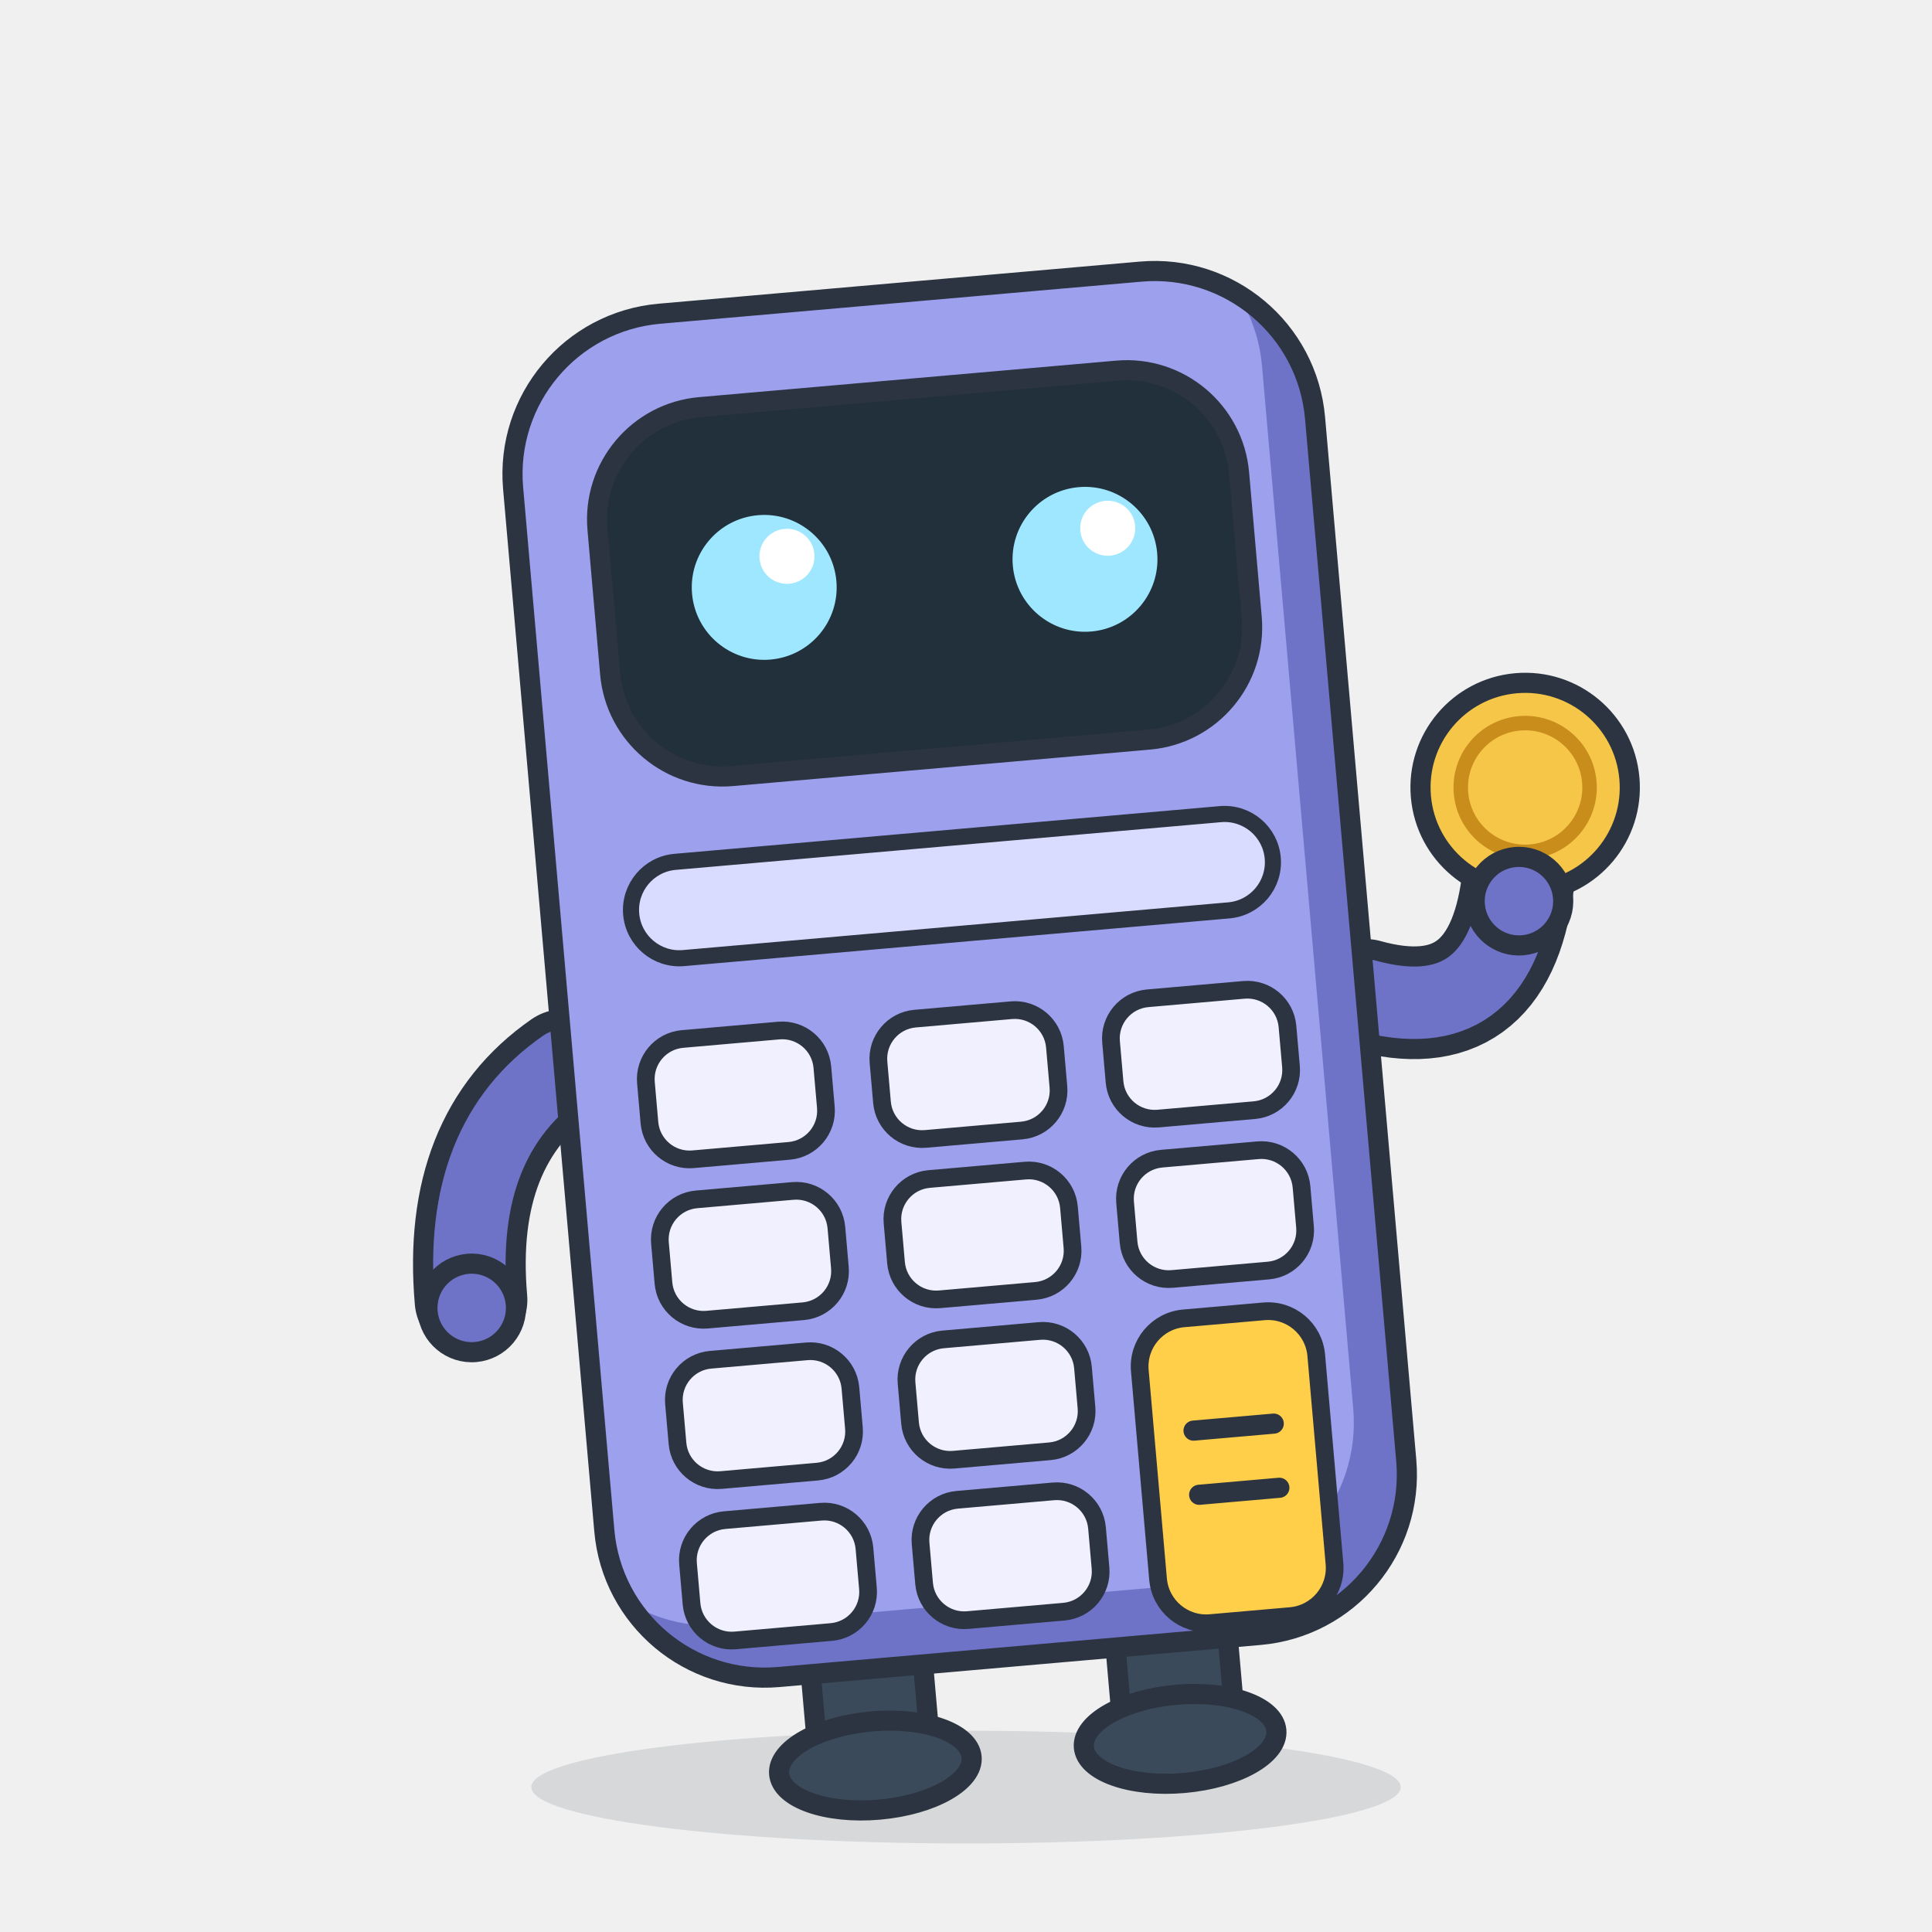
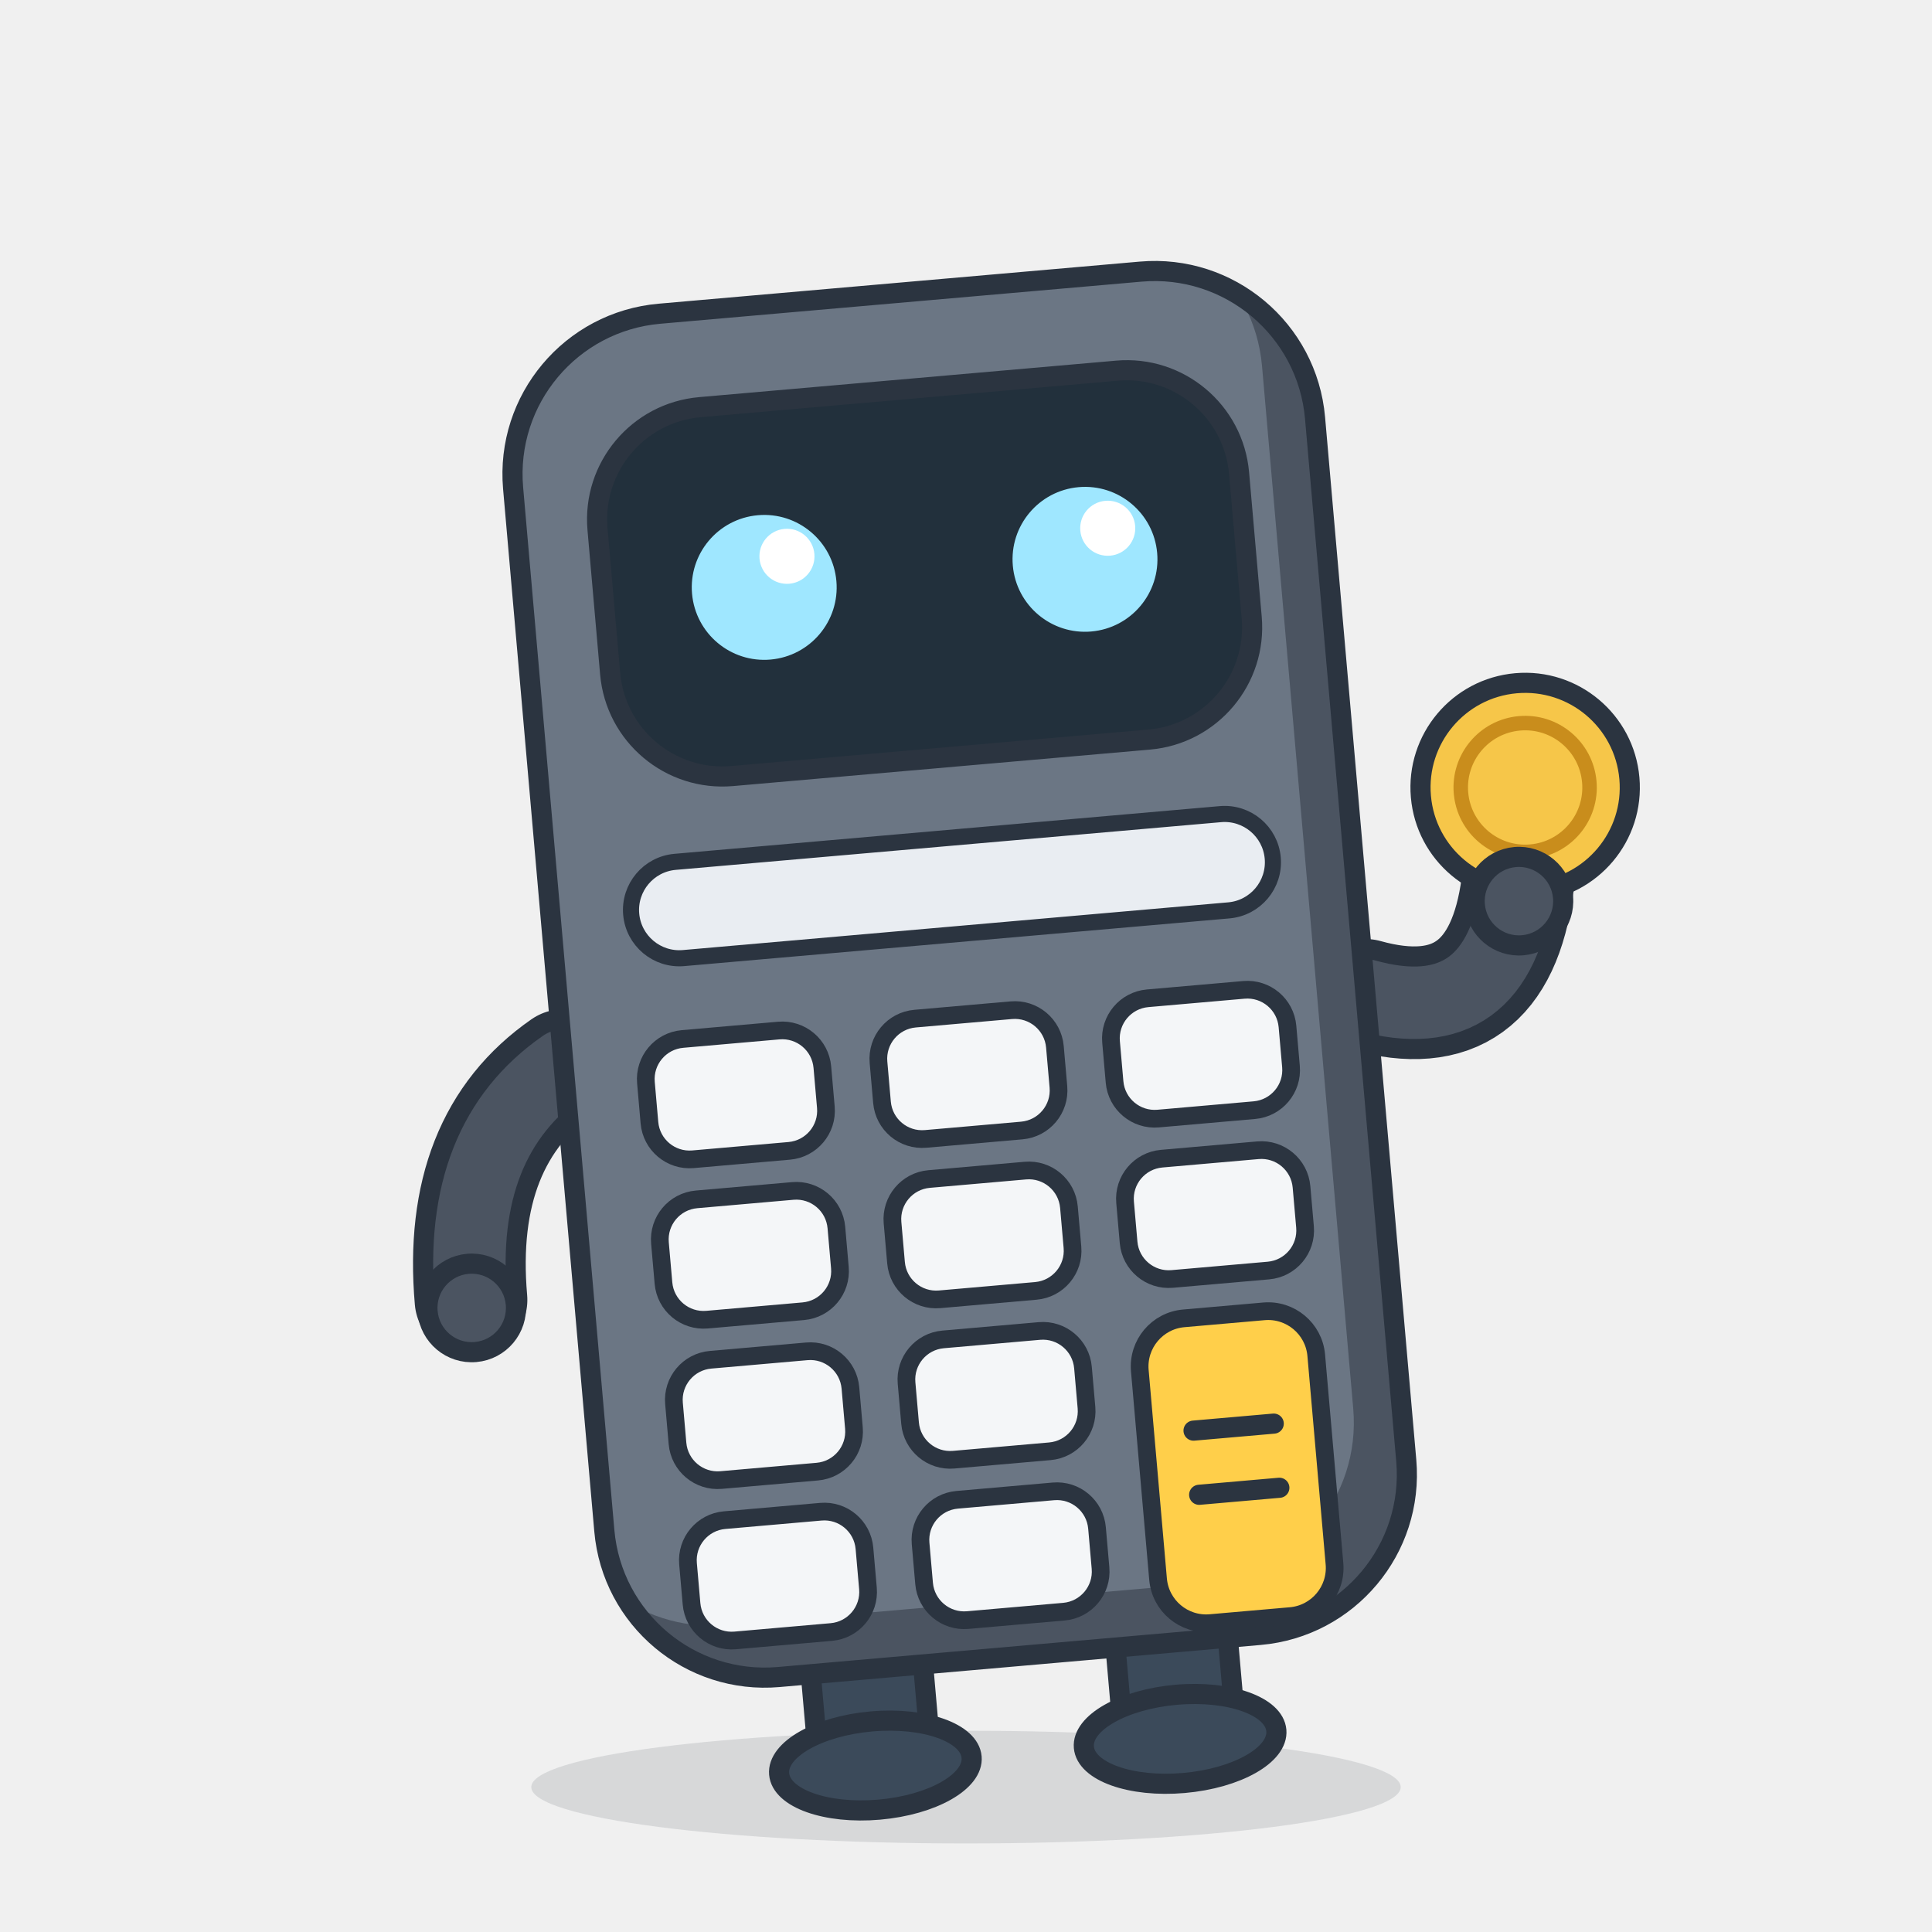
<svg xmlns="http://www.w3.org/2000/svg" viewBox="0 0 240 240" width="240" height="240">
  <g id="pino">
    <ellipse cx="120" cy="222" rx="54" ry="7" fill="#2b3440" opacity=".13" />
    <g transform="rotate(-5 120 130)">
      <rect x="94" y="202" width="14" height="16" rx="5" fill="#3b4a5a" stroke="#2b3440" stroke-width="2.5" stroke-linejoin="round" stroke-linecap="round" />
      <rect x="132" y="202" width="14" height="16" rx="5" fill="#3b4a5a" stroke="#2b3440" stroke-width="2.5" stroke-linejoin="round" stroke-linecap="round" />
      <ellipse cx="101" cy="218" rx="12" ry="5.5" fill="#3b4a5a" stroke="#2b3440" stroke-width="2.5" stroke-linejoin="round" stroke-linecap="round" />
      <ellipse cx="139" cy="218" rx="12" ry="5.5" fill="#3b4a5a" stroke="#2b3440" stroke-width="2.5" stroke-linejoin="round" stroke-linecap="round" />
      <path d="M70 128 Q56 136 56 156" fill="none" stroke="#2b3440" stroke-width="14" stroke-linecap="round" stroke-linejoin="round" />
-       <path d="M70 128 Q56 136 56 156" fill="none" stroke="#6f73c8" stroke-width="9" stroke-linecap="round" stroke-linejoin="round" />
-       <circle cx="56" cy="157" r="5.5" fill="#6f73c8" stroke="#2b3440" stroke-width="2.5" stroke-linejoin="round" stroke-linecap="round" />
+       <path d="M70 128 Q56 136 56 156" fill="none" stroke="#4b5461" stroke-width="9" stroke-linecap="round" stroke-linejoin="round" />
+       <circle cx="56" cy="157" r="5.5" fill="#4b5461" stroke="#2b3440" stroke-width="2.5" stroke-linejoin="round" stroke-linecap="round" />
      <path d="M170 128 Q186 134 190 116" fill="none" stroke="#2b3440" stroke-width="14" stroke-linecap="round" stroke-linejoin="round" />
-       <path d="M170 128 Q186 134 190 116" fill="none" stroke="#6f73c8" stroke-width="9" stroke-linecap="round" stroke-linejoin="round" />
+       <path d="M170 128 Q186 134 190 116" fill="none" stroke="#4b5461" stroke-width="9" stroke-linecap="round" stroke-linejoin="round" />
      <clipPath id="c1">
        <rect x="70" y="36" width="100" height="170" rx="20" />
      </clipPath>
-       <rect x="70" y="36" width="100" height="170" rx="20" fill="#6f73c8" />
+       <rect x="70" y="36" width="100" height="170" rx="20" fill="#4b5461" />
      <g clip-path="url(#c1)">
        <g transform="translate(-6 -7)">
-           <rect x="70" y="36" width="100" height="170" rx="20" fill="#9da0ec" />
+           <rect x="70" y="36" width="100" height="170" rx="20" fill="#6b7684" />
        </g>
      </g>
      <rect x="70" y="36" width="100" height="170" rx="20" fill="none" stroke="#2b3440" stroke-width="2.5" stroke-linejoin="round" />
      <rect x="80" y="48" width="80" height="46" rx="14" fill="#22303C" stroke="#2b3440" stroke-width="2.5" />
      <circle cx="100.0" cy="71.0" r="9" fill="#9fe7ff" />
      <circle cx="103.15" cy="67.4" r="3.42" fill="#fff" />
      <circle cx="140.0" cy="71.0" r="9" fill="#9fe7ff" />
      <circle cx="143.15" cy="67.4" r="3.42" fill="#fff" />
-       <rect x="80" y="104" width="80" height="12" rx="6" fill="#dadcff" stroke="#2b3440" stroke-width="2" />
-       <rect x="80" y="126" width="22" height="15" rx="5" fill="#f0f0ff" stroke="#2b3440" stroke-width="2.2" stroke-linejoin="round" stroke-linecap="round" />
-       <rect x="109" y="126" width="22" height="15" rx="5" fill="#f0f0ff" stroke="#2b3440" stroke-width="2.2" stroke-linejoin="round" stroke-linecap="round" />
-       <rect x="138" y="126" width="22" height="15" rx="5" fill="#f0f0ff" stroke="#2b3440" stroke-width="2.2" stroke-linejoin="round" stroke-linecap="round" />
-       <rect x="80" y="146" width="22" height="15" rx="5" fill="#f0f0ff" stroke="#2b3440" stroke-width="2.2" stroke-linejoin="round" stroke-linecap="round" />
-       <rect x="109" y="146" width="22" height="15" rx="5" fill="#f0f0ff" stroke="#2b3440" stroke-width="2.2" stroke-linejoin="round" stroke-linecap="round" />
-       <rect x="138" y="146" width="22" height="15" rx="5" fill="#f0f0ff" stroke="#2b3440" stroke-width="2.2" stroke-linejoin="round" stroke-linecap="round" />
-       <rect x="80" y="166" width="22" height="15" rx="5" fill="#f0f0ff" stroke="#2b3440" stroke-width="2.2" stroke-linejoin="round" stroke-linecap="round" />
-       <rect x="109" y="166" width="22" height="15" rx="5" fill="#f0f0ff" stroke="#2b3440" stroke-width="2.2" stroke-linejoin="round" stroke-linecap="round" />
+       <rect x="80" y="104" width="80" height="12" rx="6" fill="#e9edf2" stroke="#2b3440" stroke-width="2" />
+       <rect x="80" y="126" width="22" height="15" rx="5" fill="#f4f6f8" stroke="#2b3440" stroke-width="2.2" stroke-linejoin="round" stroke-linecap="round" />
+       <rect x="109" y="126" width="22" height="15" rx="5" fill="#f4f6f8" stroke="#2b3440" stroke-width="2.2" stroke-linejoin="round" stroke-linecap="round" />
+       <rect x="138" y="126" width="22" height="15" rx="5" fill="#f4f6f8" stroke="#2b3440" stroke-width="2.2" stroke-linejoin="round" stroke-linecap="round" />
+       <rect x="80" y="146" width="22" height="15" rx="5" fill="#f4f6f8" stroke="#2b3440" stroke-width="2.2" stroke-linejoin="round" stroke-linecap="round" />
+       <rect x="109" y="146" width="22" height="15" rx="5" fill="#f4f6f8" stroke="#2b3440" stroke-width="2.2" stroke-linejoin="round" stroke-linecap="round" />
+       <rect x="138" y="146" width="22" height="15" rx="5" fill="#f4f6f8" stroke="#2b3440" stroke-width="2.2" stroke-linejoin="round" stroke-linecap="round" />
+       <rect x="80" y="166" width="22" height="15" rx="5" fill="#f4f6f8" stroke="#2b3440" stroke-width="2.2" stroke-linejoin="round" stroke-linecap="round" />
+       <rect x="109" y="166" width="22" height="15" rx="5" fill="#f4f6f8" stroke="#2b3440" stroke-width="2.2" stroke-linejoin="round" stroke-linecap="round" />
      <rect x="138" y="166" width="22" height="38" rx="6" fill="#ffcf4a" stroke="#2b3440" stroke-width="2.2" stroke-linejoin="round" stroke-linecap="round" />
      <path d="M144 180 h10 M144 188 h10" stroke="#2b3440" stroke-width="2.5" stroke-linecap="round" />
-       <rect x="80" y="186" width="22" height="15" rx="5" fill="#f0f0ff" stroke="#2b3440" stroke-width="2.2" stroke-linejoin="round" stroke-linecap="round" />
-       <rect x="109" y="186" width="22" height="15" rx="5" fill="#f0f0ff" stroke="#2b3440" stroke-width="2.2" stroke-linejoin="round" stroke-linecap="round" />
+       <rect x="80" y="186" width="22" height="15" rx="5" fill="#f4f6f8" stroke="#2b3440" stroke-width="2.2" stroke-linejoin="round" stroke-linecap="round" />
+       <rect x="109" y="186" width="22" height="15" rx="5" fill="#f4f6f8" stroke="#2b3440" stroke-width="2.2" stroke-linejoin="round" stroke-linecap="round" />
      <circle cx="192" cy="104" r="13" fill="#f6c649" stroke="#2b3440" stroke-width="2.5" stroke-linejoin="round" stroke-linecap="round" />
      <circle cx="192" cy="104" r="8" fill="none" stroke="#c98d1c" stroke-width="1.8" />
-       <circle cx="190" cy="118" r="5.5" fill="#6f73c8" stroke="#2b3440" stroke-width="2.5" stroke-linejoin="round" stroke-linecap="round" />
+       <circle cx="190" cy="118" r="5.5" fill="#4b5461" stroke="#2b3440" stroke-width="2.5" stroke-linejoin="round" stroke-linecap="round" />
    </g>
  </g>
</svg>
